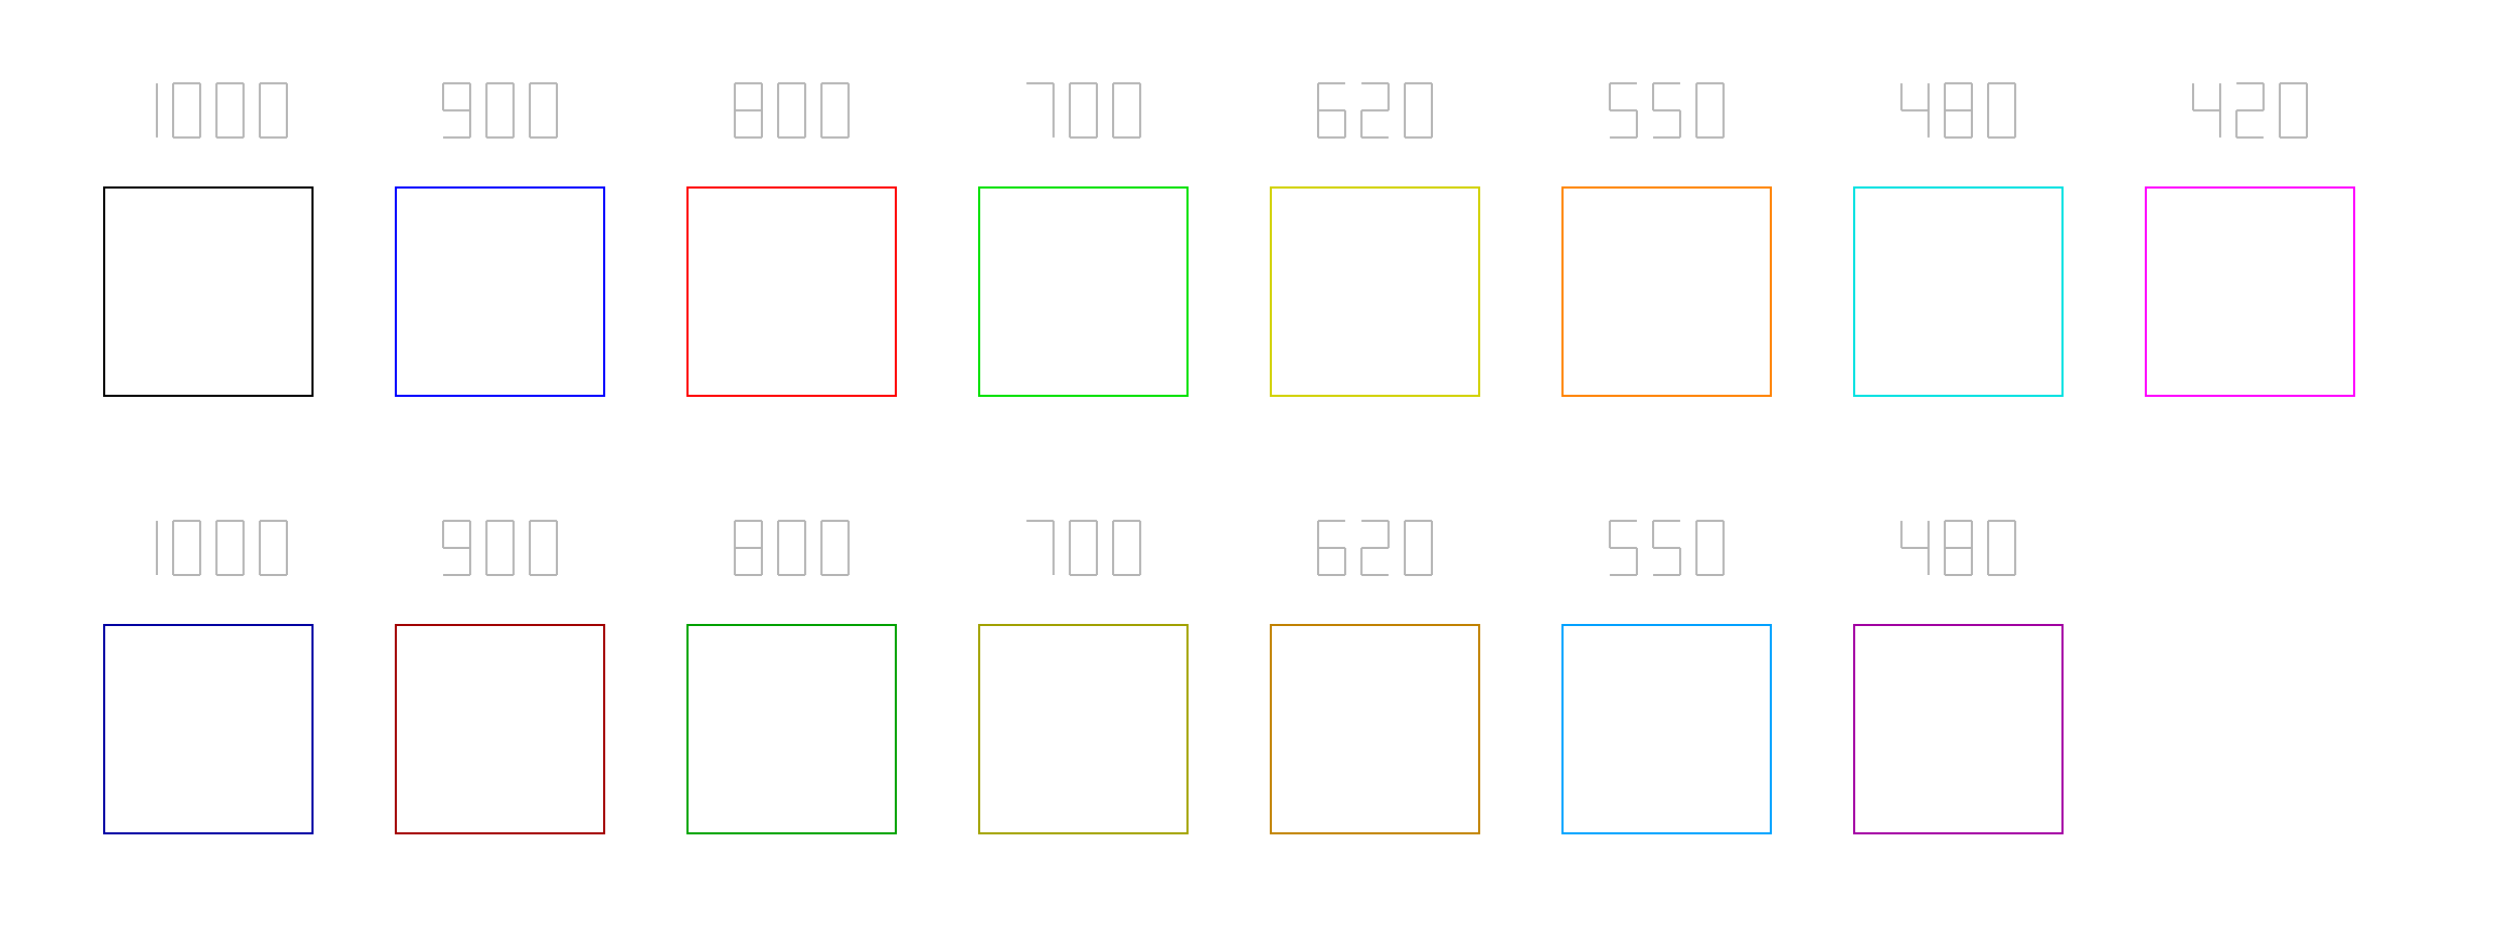
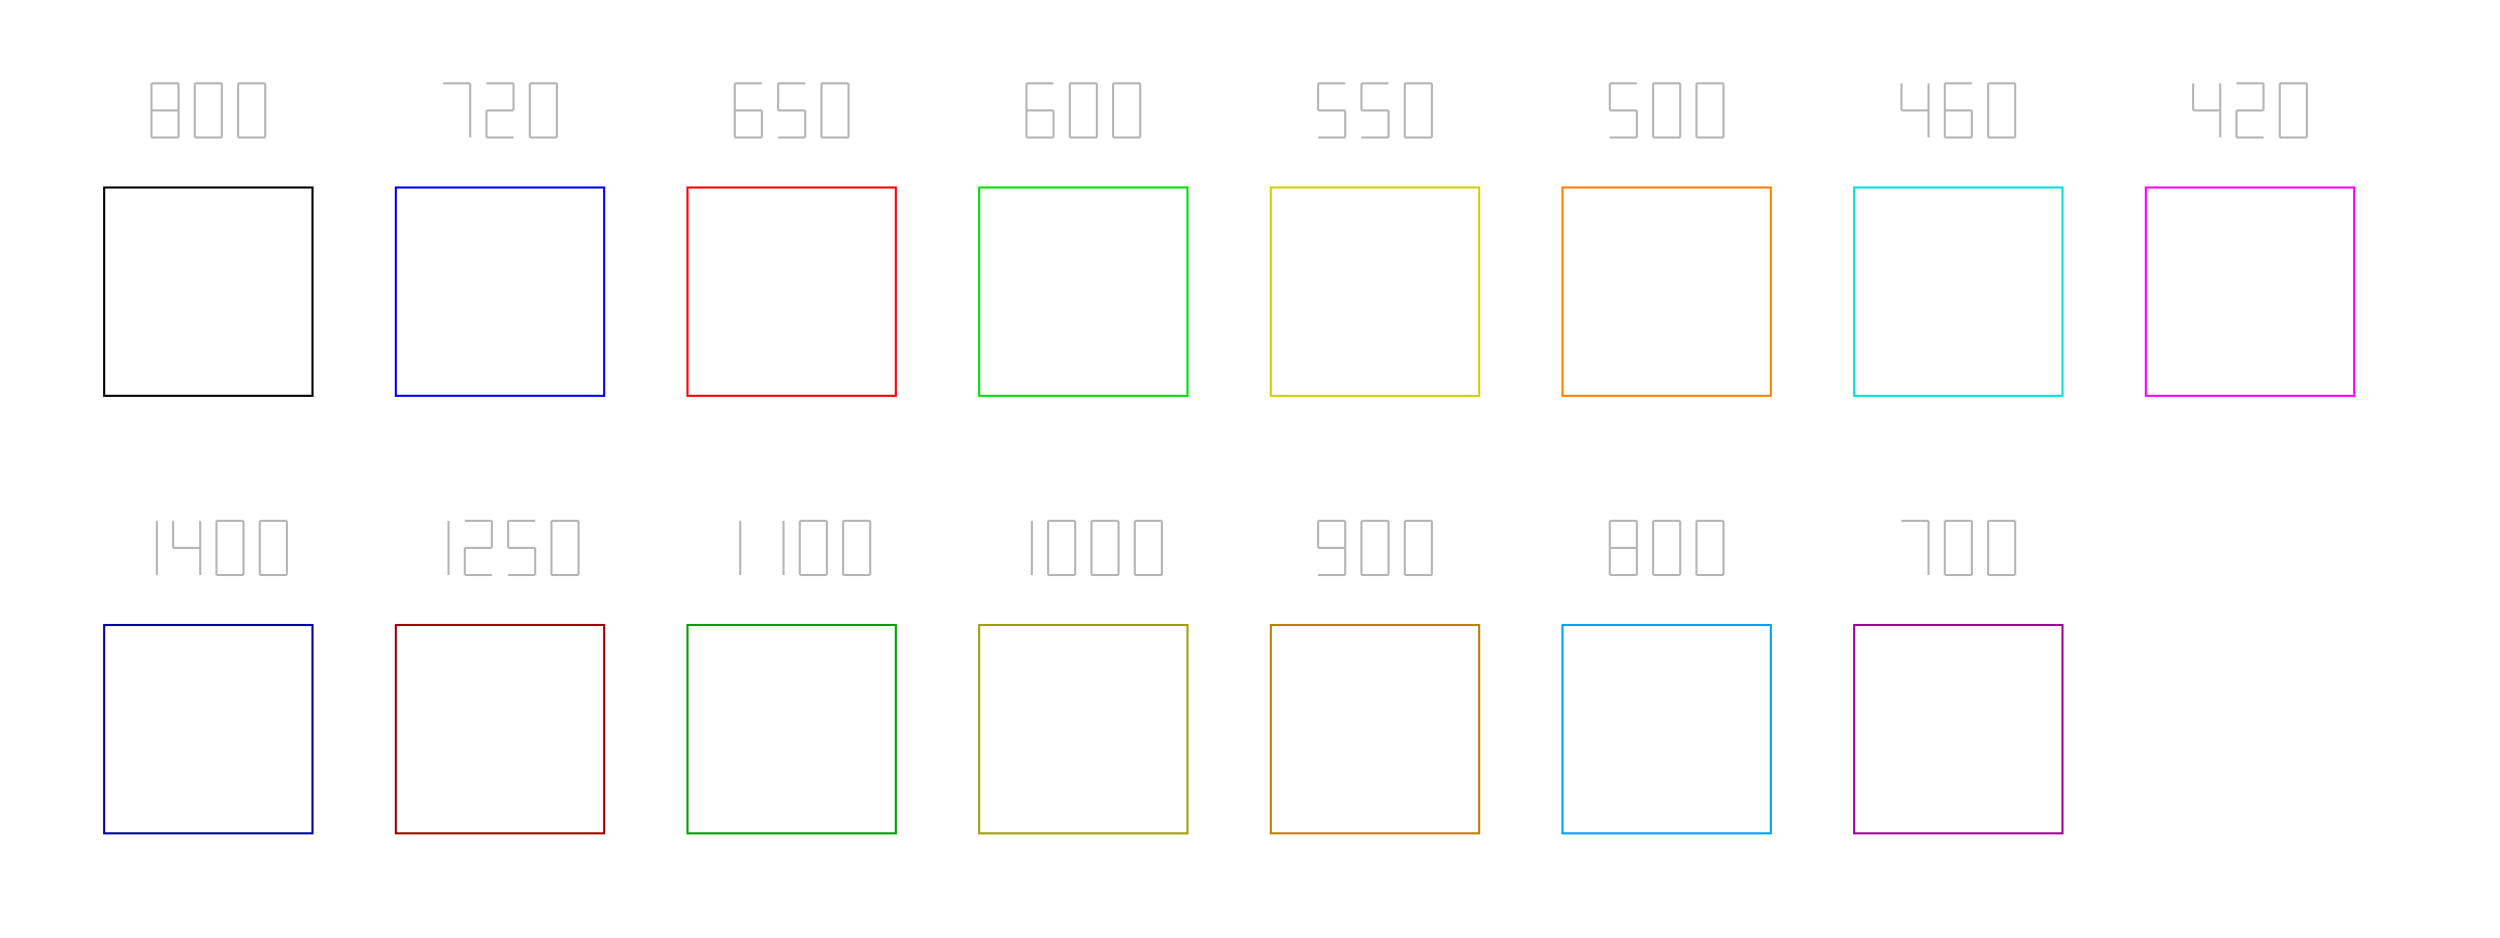
<svg xmlns="http://www.w3.org/2000/svg" width="120mm" height="45mm" viewBox="0 0 120 45">
-   <path d="M7.53,4.00L7.53,5.30M7.53,5.30L7.53,6.60" fill="none" stroke="#B4B4B4" stroke-width="0.1" />
-   <path d="M8.31,4.00L9.61,4.00M9.61,4.00L9.61,5.30M9.61,5.30L9.61,6.60M8.31,6.60L9.61,6.60M8.31,5.30L8.31,6.60M8.31,4.00L8.31,5.30" fill="none" stroke="#B4B4B4" stroke-width="0.1" />
-   <path d="M10.39,4.00L11.69,4.00M11.69,4.00L11.69,5.30M11.69,5.30L11.69,6.60M10.39,6.60L11.69,6.60M10.39,5.30L10.39,6.60M10.39,4.00L10.39,5.30" fill="none" stroke="#B4B4B4" stroke-width="0.1" />
-   <path d="M12.47,4.00L13.77,4.00M13.77,4.00L13.77,5.30M13.77,5.30L13.77,6.60M12.47,6.60L13.77,6.60M12.47,5.30L12.47,6.60M12.47,4.00L12.47,5.30" fill="none" stroke="#B4B4B4" stroke-width="0.1" />
+   <path d="M7.27,4.00L8.57,4.00M8.57,4.00L8.57,5.30M8.57,5.30L8.57,6.60M7.27,6.60L8.57,6.60M7.27,5.30L7.27,6.60M7.27,4.00L7.27,5.30M7.27,5.30L8.57,5.30" fill="none" stroke="#B4B4B4" stroke-width="0.1" />
+   <path d="M9.35,4.00L10.65,4.00M10.65,4.00L10.65,5.30M10.65,5.30L10.65,6.60M9.35,6.60L10.65,6.60M9.35,5.30L9.35,6.60M9.35,4.00L9.35,5.30" fill="none" stroke="#B4B4B4" stroke-width="0.1" />
+   <path d="M11.43,4.00L12.73,4.00M12.73,4.00L12.73,5.30M12.73,5.30L12.73,6.60M11.43,6.60L12.73,6.60M11.43,5.30L11.43,6.60M11.43,4.00L11.43,5.30" fill="none" stroke="#B4B4B4" stroke-width="0.1" />
  <rect x="5" y="9" width="10" height="10" fill="none" stroke="#000000" stroke-width="0.1" />
-   <path d="M21.27,4.00L22.57,4.00M22.57,4.00L22.57,5.30M22.57,5.30L22.57,6.60M21.27,6.60L22.57,6.60M21.27,4.00L21.27,5.30M21.27,5.30L22.57,5.30" fill="none" stroke="#B4B4B4" stroke-width="0.1" />
-   <path d="M23.35,4.00L24.65,4.00M24.65,4.00L24.65,5.30M24.65,5.30L24.65,6.60M23.35,6.60L24.65,6.60M23.35,5.30L23.35,6.60M23.35,4.00L23.35,5.30" fill="none" stroke="#B4B4B4" stroke-width="0.1" />
+   <path d="M21.27,4.00L22.57,4.00M22.57,4.00L22.57,5.30M22.57,5.30L22.57,6.60" fill="none" stroke="#B4B4B4" stroke-width="0.1" />
+   <path d="M23.35,4.00L24.65,4.00M24.65,4.00L24.65,5.30M23.35,5.30L24.65,5.30M23.35,5.30L23.35,6.60M23.35,6.60L24.65,6.60" fill="none" stroke="#B4B4B4" stroke-width="0.1" />
  <path d="M25.43,4.00L26.73,4.00M26.73,4.00L26.73,5.30M26.73,5.30L26.73,6.60M25.43,6.60L26.73,6.60M25.43,5.30L25.43,6.60M25.43,4.00L25.43,5.30" fill="none" stroke="#B4B4B4" stroke-width="0.1" />
  <rect x="19" y="9" width="10" height="10" fill="none" stroke="#0000FF" stroke-width="0.1" />
-   <path d="M35.27,4.00L36.57,4.00M36.57,4.00L36.57,5.30M36.57,5.30L36.57,6.60M35.27,6.60L36.57,6.60M35.27,5.30L35.27,6.60M35.27,4.00L35.27,5.30M35.27,5.30L36.57,5.30" fill="none" stroke="#B4B4B4" stroke-width="0.1" />
-   <path d="M37.35,4.00L38.65,4.00M38.65,4.00L38.65,5.30M38.65,5.30L38.65,6.60M37.35,6.60L38.65,6.60M37.35,5.30L37.35,6.60M37.35,4.00L37.35,5.30" fill="none" stroke="#B4B4B4" stroke-width="0.1" />
+   <path d="M35.27,4.00L36.57,4.00M35.27,4.00L35.27,5.30M35.27,5.30L36.57,5.30M35.27,5.30L35.27,6.60M35.27,6.60L36.57,6.60M36.57,5.30L36.57,6.60" fill="none" stroke="#B4B4B4" stroke-width="0.1" />
+   <path d="M37.35,4.00L38.65,4.00M37.35,4.00L37.35,5.30M37.35,5.30L38.65,5.30M38.65,5.30L38.65,6.60M37.35,6.60L38.65,6.60" fill="none" stroke="#B4B4B4" stroke-width="0.1" />
  <path d="M39.43,4.00L40.73,4.00M40.73,4.00L40.73,5.30M40.73,5.30L40.73,6.60M39.43,6.60L40.73,6.60M39.43,5.30L39.43,6.60M39.43,4.00L39.43,5.30" fill="none" stroke="#B4B4B4" stroke-width="0.1" />
  <rect x="33" y="9" width="10" height="10" fill="none" stroke="#FF0000" stroke-width="0.1" />
-   <path d="M49.27,4.00L50.57,4.00M50.57,4.00L50.57,5.30M50.57,5.30L50.57,6.60" fill="none" stroke="#B4B4B4" stroke-width="0.1" />
+   <path d="M49.27,4.00L50.57,4.00M49.27,4.00L49.27,5.30M49.27,5.30L50.57,5.30M49.27,5.30L49.27,6.60M49.27,6.60L50.57,6.60M50.57,5.30L50.57,6.60" fill="none" stroke="#B4B4B4" stroke-width="0.1" />
  <path d="M51.35,4.00L52.65,4.00M52.65,4.00L52.65,5.30M52.65,5.30L52.65,6.60M51.35,6.60L52.65,6.60M51.35,5.30L51.35,6.60M51.35,4.00L51.35,5.30" fill="none" stroke="#B4B4B4" stroke-width="0.1" />
  <path d="M53.43,4.00L54.73,4.00M54.73,4.00L54.73,5.30M54.73,5.30L54.73,6.60M53.43,6.60L54.73,6.60M53.43,5.30L53.43,6.60M53.43,4.00L53.43,5.30" fill="none" stroke="#B4B4B4" stroke-width="0.1" />
  <rect x="47" y="9" width="10" height="10" fill="none" stroke="#00E000" stroke-width="0.1" />
-   <path d="M63.27,4.00L64.57,4.00M63.27,4.00L63.27,5.30M63.27,5.30L64.57,5.30M63.27,5.30L63.27,6.60M63.27,6.60L64.57,6.60M64.57,5.30L64.57,6.60" fill="none" stroke="#B4B4B4" stroke-width="0.1" />
-   <path d="M65.35,4.00L66.65,4.00M66.65,4.00L66.65,5.30M65.35,5.30L66.65,5.30M65.35,5.30L65.35,6.60M65.35,6.60L66.65,6.60" fill="none" stroke="#B4B4B4" stroke-width="0.1" />
+   <path d="M63.27,4.00L64.57,4.00M63.27,4.00L63.27,5.30M63.27,5.30L64.57,5.30M64.57,5.30L64.57,6.60M63.27,6.60L64.57,6.60" fill="none" stroke="#B4B4B4" stroke-width="0.1" />
+   <path d="M65.35,4.00L66.65,4.00M65.35,4.00L65.35,5.30M65.35,5.30L66.65,5.30M66.65,5.30L66.65,6.60M65.35,6.60L66.65,6.60" fill="none" stroke="#B4B4B4" stroke-width="0.1" />
  <path d="M67.43,4.00L68.73,4.00M68.73,4.00L68.73,5.30M68.73,5.30L68.73,6.60M67.43,6.60L68.73,6.60M67.43,5.30L67.43,6.60M67.43,4.00L67.43,5.30" fill="none" stroke="#B4B4B4" stroke-width="0.1" />
  <rect x="61" y="9" width="10" height="10" fill="none" stroke="#D0D000" stroke-width="0.1" />
  <path d="M77.27,4.00L78.57,4.00M77.27,4.00L77.27,5.30M77.27,5.30L78.57,5.30M78.57,5.30L78.57,6.60M77.27,6.60L78.57,6.60" fill="none" stroke="#B4B4B4" stroke-width="0.1" />
-   <path d="M79.35,4.00L80.65,4.00M79.35,4.00L79.35,5.30M79.35,5.30L80.65,5.30M80.65,5.30L80.65,6.60M79.35,6.60L80.65,6.60" fill="none" stroke="#B4B4B4" stroke-width="0.1" />
+   <path d="M79.35,4.00L80.65,4.00M80.65,4.00L80.65,5.30M80.65,5.30L80.65,6.60M79.35,6.60L80.65,6.60M79.35,5.30L79.35,6.60M79.35,4.00L79.35,5.30" fill="none" stroke="#B4B4B4" stroke-width="0.1" />
  <path d="M81.43,4.00L82.73,4.00M82.73,4.00L82.73,5.30M82.73,5.30L82.73,6.60M81.43,6.60L82.73,6.60M81.43,5.30L81.43,6.60M81.43,4.00L81.43,5.30" fill="none" stroke="#B4B4B4" stroke-width="0.1" />
  <rect x="75" y="9" width="10" height="10" fill="none" stroke="#FF8000" stroke-width="0.1" />
  <path d="M91.27,4.00L91.27,5.30M91.27,5.30L92.57,5.30M92.57,4.00L92.57,5.30M92.57,5.30L92.57,6.60" fill="none" stroke="#B4B4B4" stroke-width="0.1" />
-   <path d="M93.35,4.00L94.65,4.00M94.65,4.00L94.65,5.30M94.65,5.30L94.65,6.60M93.35,6.60L94.65,6.60M93.35,5.30L93.35,6.60M93.35,4.00L93.35,5.30M93.35,5.30L94.65,5.30" fill="none" stroke="#B4B4B4" stroke-width="0.1" />
+   <path d="M93.35,4.00L94.65,4.00M93.35,4.00L93.35,5.30M93.35,5.30L94.65,5.30M93.35,5.30L93.35,6.60M93.35,6.60L94.65,6.60M94.65,5.30L94.65,6.60" fill="none" stroke="#B4B4B4" stroke-width="0.1" />
  <path d="M95.43,4.00L96.73,4.00M96.73,4.00L96.73,5.30M96.73,5.30L96.73,6.60M95.43,6.60L96.73,6.60M95.43,5.30L95.43,6.60M95.43,4.00L95.43,5.30" fill="none" stroke="#B4B4B4" stroke-width="0.1" />
  <rect x="89" y="9" width="10" height="10" fill="none" stroke="#00E0E0" stroke-width="0.1" />
  <path d="M105.27,4.00L105.27,5.30M105.27,5.30L106.57,5.30M106.57,4.00L106.57,5.30M106.57,5.30L106.57,6.60" fill="none" stroke="#B4B4B4" stroke-width="0.1" />
  <path d="M107.35,4.00L108.65,4.00M108.65,4.00L108.65,5.30M107.35,5.30L108.65,5.30M107.35,5.30L107.35,6.60M107.35,6.60L108.65,6.60" fill="none" stroke="#B4B4B4" stroke-width="0.1" />
  <path d="M109.43,4.00L110.73,4.00M110.73,4.00L110.73,5.30M110.73,5.30L110.73,6.60M109.43,6.60L110.73,6.60M109.43,5.30L109.43,6.60M109.43,4.00L109.43,5.30" fill="none" stroke="#B4B4B4" stroke-width="0.1" />
  <rect x="103" y="9" width="10" height="10" fill="none" stroke="#FF00FF" stroke-width="0.1" />
  <path d="M7.53,25.00L7.53,26.30M7.53,26.30L7.53,27.60" fill="none" stroke="#B4B4B4" stroke-width="0.1" />
-   <path d="M8.31,25.00L9.61,25.00M9.61,25.00L9.61,26.30M9.61,26.30L9.61,27.60M8.31,27.60L9.61,27.60M8.31,26.30L8.31,27.60M8.31,25.00L8.31,26.30" fill="none" stroke="#B4B4B4" stroke-width="0.1" />
+   <path d="M8.31,25.00L8.31,26.30M8.31,26.30L9.61,26.30M9.61,25.00L9.61,26.30M9.61,26.30L9.61,27.60" fill="none" stroke="#B4B4B4" stroke-width="0.1" />
  <path d="M10.39,25.00L11.69,25.00M11.69,25.00L11.69,26.30M11.69,26.30L11.69,27.60M10.39,27.60L11.69,27.60M10.39,26.30L10.39,27.60M10.39,25.00L10.39,26.30" fill="none" stroke="#B4B4B4" stroke-width="0.1" />
  <path d="M12.47,25.00L13.77,25.00M13.77,25.00L13.77,26.30M13.77,26.30L13.77,27.60M12.47,27.60L13.77,27.60M12.47,26.30L12.47,27.60M12.47,25.00L12.47,26.30" fill="none" stroke="#B4B4B4" stroke-width="0.1" />
  <rect x="5" y="30" width="10" height="10" fill="none" stroke="#0000A0" stroke-width="0.1" />
-   <path d="M21.27,25.00L22.57,25.00M22.57,25.00L22.57,26.30M22.57,26.30L22.57,27.60M21.27,27.60L22.57,27.60M21.27,25.00L21.27,26.30M21.27,26.30L22.57,26.30" fill="none" stroke="#B4B4B4" stroke-width="0.1" />
-   <path d="M23.35,25.00L24.65,25.00M24.65,25.00L24.65,26.30M24.65,26.30L24.65,27.60M23.35,27.60L24.65,27.60M23.35,26.30L23.35,27.60M23.35,25.00L23.35,26.30" fill="none" stroke="#B4B4B4" stroke-width="0.1" />
-   <path d="M25.43,25.00L26.73,25.00M26.73,25.00L26.73,26.30M26.73,26.30L26.73,27.60M25.43,27.60L26.73,27.60M25.43,26.30L25.43,27.60M25.43,25.00L25.43,26.30" fill="none" stroke="#B4B4B4" stroke-width="0.1" />
+   <path d="M21.53,25.00L21.53,26.30M21.53,26.30L21.53,27.60" fill="none" stroke="#B4B4B4" stroke-width="0.1" />
+   <path d="M22.31,25.00L23.61,25.00M23.61,25.00L23.61,26.30M22.31,26.30L23.61,26.30M22.31,26.30L22.31,27.60M22.31,27.60L23.61,27.60" fill="none" stroke="#B4B4B4" stroke-width="0.1" />
+   <path d="M24.39,25.00L25.69,25.00M24.39,25.00L24.39,26.30M24.39,26.30L25.69,26.30M25.69,26.30L25.69,27.60M24.39,27.60L25.69,27.60" fill="none" stroke="#B4B4B4" stroke-width="0.1" />
+   <path d="M26.47,25.00L27.77,25.00M27.77,25.00L27.77,26.30M27.77,26.30L27.77,27.60M26.47,27.60L27.77,27.60M26.47,26.30L26.47,27.60M26.47,25.00L26.47,26.30" fill="none" stroke="#B4B4B4" stroke-width="0.1" />
  <rect x="19" y="30" width="10" height="10" fill="none" stroke="#A00000" stroke-width="0.1" />
-   <path d="M35.27,25.00L36.57,25.00M36.57,25.00L36.57,26.30M36.57,26.30L36.57,27.60M35.27,27.60L36.57,27.60M35.27,26.30L35.27,27.60M35.27,25.00L35.27,26.30M35.27,26.30L36.57,26.30" fill="none" stroke="#B4B4B4" stroke-width="0.1" />
-   <path d="M37.35,25.00L38.65,25.00M38.65,25.00L38.65,26.30M38.65,26.30L38.65,27.60M37.35,27.60L38.65,27.60M37.35,26.30L37.35,27.60M37.35,25.00L37.35,26.30" fill="none" stroke="#B4B4B4" stroke-width="0.1" />
-   <path d="M39.43,25.00L40.73,25.00M40.73,25.00L40.73,26.30M40.73,26.30L40.73,27.60M39.43,27.60L40.73,27.60M39.43,26.30L39.43,27.60M39.43,25.00L39.43,26.30" fill="none" stroke="#B4B4B4" stroke-width="0.1" />
+   <path d="M35.53,25.00L35.53,26.30M35.53,26.30L35.53,27.60" fill="none" stroke="#B4B4B4" stroke-width="0.1" />
+   <path d="M37.61,25.00L37.61,26.30M37.61,26.30L37.61,27.60" fill="none" stroke="#B4B4B4" stroke-width="0.1" />
+   <path d="M38.39,25.00L39.69,25.00M39.69,25.00L39.69,26.30M39.69,26.30L39.69,27.60M38.39,27.60L39.69,27.60M38.39,26.30L38.39,27.60M38.39,25.00L38.39,26.30" fill="none" stroke="#B4B4B4" stroke-width="0.1" />
+   <path d="M40.47,25.00L41.77,25.00M41.77,25.00L41.77,26.30M41.77,26.30L41.77,27.60M40.47,27.60L41.77,27.60M40.47,26.30L40.47,27.60M40.47,25.00L40.47,26.30" fill="none" stroke="#B4B4B4" stroke-width="0.1" />
  <rect x="33" y="30" width="10" height="10" fill="none" stroke="#00A000" stroke-width="0.1" />
-   <path d="M49.27,25.00L50.57,25.00M50.57,25.00L50.57,26.30M50.57,26.30L50.57,27.60" fill="none" stroke="#B4B4B4" stroke-width="0.1" />
-   <path d="M51.35,25.00L52.65,25.00M52.65,25.00L52.65,26.30M52.65,26.30L52.65,27.60M51.35,27.60L52.65,27.60M51.35,26.30L51.35,27.60M51.35,25.00L51.35,26.30" fill="none" stroke="#B4B4B4" stroke-width="0.1" />
-   <path d="M53.43,25.00L54.73,25.00M54.73,25.00L54.73,26.30M54.73,26.30L54.73,27.60M53.43,27.60L54.73,27.60M53.43,26.30L53.43,27.60M53.43,25.00L53.43,26.30" fill="none" stroke="#B4B4B4" stroke-width="0.1" />
+   <path d="M49.53,25.00L49.53,26.30M49.53,26.30L49.53,27.60" fill="none" stroke="#B4B4B4" stroke-width="0.1" />
+   <path d="M50.31,25.00L51.61,25.00M51.61,25.00L51.61,26.30M51.61,26.30L51.61,27.60M50.31,27.60L51.61,27.60M50.31,26.30L50.31,27.60M50.31,25.00L50.31,26.30" fill="none" stroke="#B4B4B4" stroke-width="0.1" />
+   <path d="M52.39,25.00L53.69,25.00M53.69,25.00L53.69,26.30M53.69,26.30L53.69,27.60M52.39,27.60L53.69,27.60M52.39,26.30L52.39,27.60M52.39,25.00L52.39,26.30" fill="none" stroke="#B4B4B4" stroke-width="0.1" />
+   <path d="M54.47,25.00L55.77,25.00M55.77,25.00L55.77,26.30M55.77,26.30L55.77,27.60M54.47,27.60L55.77,27.60M54.47,26.30L54.47,27.60M54.47,25.00L54.47,26.30" fill="none" stroke="#B4B4B4" stroke-width="0.1" />
  <rect x="47" y="30" width="10" height="10" fill="none" stroke="#A0A000" stroke-width="0.1" />
-   <path d="M63.27,25.00L64.57,25.00M63.27,25.00L63.27,26.30M63.27,26.30L64.57,26.30M63.27,26.30L63.27,27.60M63.27,27.60L64.57,27.60M64.57,26.30L64.57,27.60" fill="none" stroke="#B4B4B4" stroke-width="0.1" />
-   <path d="M65.35,25.00L66.65,25.00M66.65,25.00L66.65,26.30M65.35,26.30L66.65,26.30M65.35,26.30L65.35,27.60M65.35,27.60L66.65,27.60" fill="none" stroke="#B4B4B4" stroke-width="0.1" />
+   <path d="M63.27,25.00L64.57,25.00M64.57,25.00L64.57,26.30M64.57,26.30L64.57,27.60M63.27,27.60L64.57,27.60M63.27,25.00L63.27,26.30M63.27,26.30L64.57,26.30" fill="none" stroke="#B4B4B4" stroke-width="0.1" />
+   <path d="M65.35,25.00L66.65,25.00M66.65,25.00L66.65,26.30M66.65,26.30L66.65,27.60M65.35,27.60L66.65,27.60M65.35,26.30L65.35,27.60M65.35,25.00L65.35,26.30" fill="none" stroke="#B4B4B4" stroke-width="0.1" />
  <path d="M67.43,25.00L68.73,25.00M68.73,25.00L68.73,26.30M68.73,26.30L68.73,27.60M67.43,27.60L68.73,27.60M67.43,26.30L67.43,27.60M67.43,25.00L67.43,26.30" fill="none" stroke="#B4B4B4" stroke-width="0.1" />
  <rect x="61" y="30" width="10" height="10" fill="none" stroke="#C08000" stroke-width="0.1" />
-   <path d="M77.27,25.00L78.57,25.00M77.27,25.00L77.27,26.30M77.27,26.30L78.57,26.30M78.57,26.30L78.57,27.60M77.27,27.60L78.57,27.60" fill="none" stroke="#B4B4B4" stroke-width="0.1" />
-   <path d="M79.35,25.00L80.65,25.00M79.35,25.00L79.35,26.30M79.35,26.30L80.65,26.30M80.65,26.30L80.65,27.60M79.35,27.60L80.65,27.60" fill="none" stroke="#B4B4B4" stroke-width="0.1" />
+   <path d="M77.27,25.00L78.57,25.00M78.57,25.00L78.57,26.30M78.57,26.30L78.57,27.60M77.27,27.60L78.57,27.60M77.27,26.30L77.27,27.60M77.27,25.00L77.27,26.30M77.27,26.30L78.57,26.30" fill="none" stroke="#B4B4B4" stroke-width="0.1" />
+   <path d="M79.35,25.00L80.65,25.00M80.65,25.00L80.65,26.30M80.65,26.30L80.65,27.60M79.35,27.60L80.65,27.60M79.35,26.30L79.35,27.60M79.35,25.00L79.35,26.30" fill="none" stroke="#B4B4B4" stroke-width="0.1" />
  <path d="M81.43,25.00L82.73,25.00M82.73,25.00L82.73,26.30M82.73,26.30L82.73,27.60M81.43,27.60L82.73,27.60M81.43,26.30L81.43,27.60M81.43,25.00L81.43,26.30" fill="none" stroke="#B4B4B4" stroke-width="0.1" />
  <rect x="75" y="30" width="10" height="10" fill="none" stroke="#00A0FF" stroke-width="0.1" />
-   <path d="M91.27,25.00L91.27,26.30M91.27,26.30L92.57,26.30M92.57,25.00L92.57,26.30M92.57,26.30L92.57,27.60" fill="none" stroke="#B4B4B4" stroke-width="0.1" />
-   <path d="M93.35,25.00L94.65,25.00M94.65,25.00L94.65,26.30M94.65,26.30L94.65,27.60M93.35,27.60L94.65,27.60M93.35,26.30L93.35,27.60M93.35,25.00L93.35,26.30M93.35,26.30L94.65,26.30" fill="none" stroke="#B4B4B4" stroke-width="0.1" />
+   <path d="M91.27,25.00L92.57,25.00M92.57,25.00L92.57,26.30M92.57,26.30L92.57,27.60" fill="none" stroke="#B4B4B4" stroke-width="0.1" />
+   <path d="M93.35,25.00L94.65,25.00M94.65,25.00L94.65,26.30M94.65,26.30L94.65,27.60M93.35,27.60L94.65,27.60M93.35,26.30L93.35,27.60M93.35,25.00L93.35,26.30" fill="none" stroke="#B4B4B4" stroke-width="0.1" />
  <path d="M95.43,25.00L96.73,25.00M96.73,25.00L96.73,26.30M96.73,26.30L96.73,27.60M95.43,27.60L96.73,27.60M95.43,26.30L95.43,27.60M95.43,25.00L95.43,26.30" fill="none" stroke="#B4B4B4" stroke-width="0.1" />
  <rect x="89" y="30" width="10" height="10" fill="none" stroke="#A000A0" stroke-width="0.1" />
</svg>
